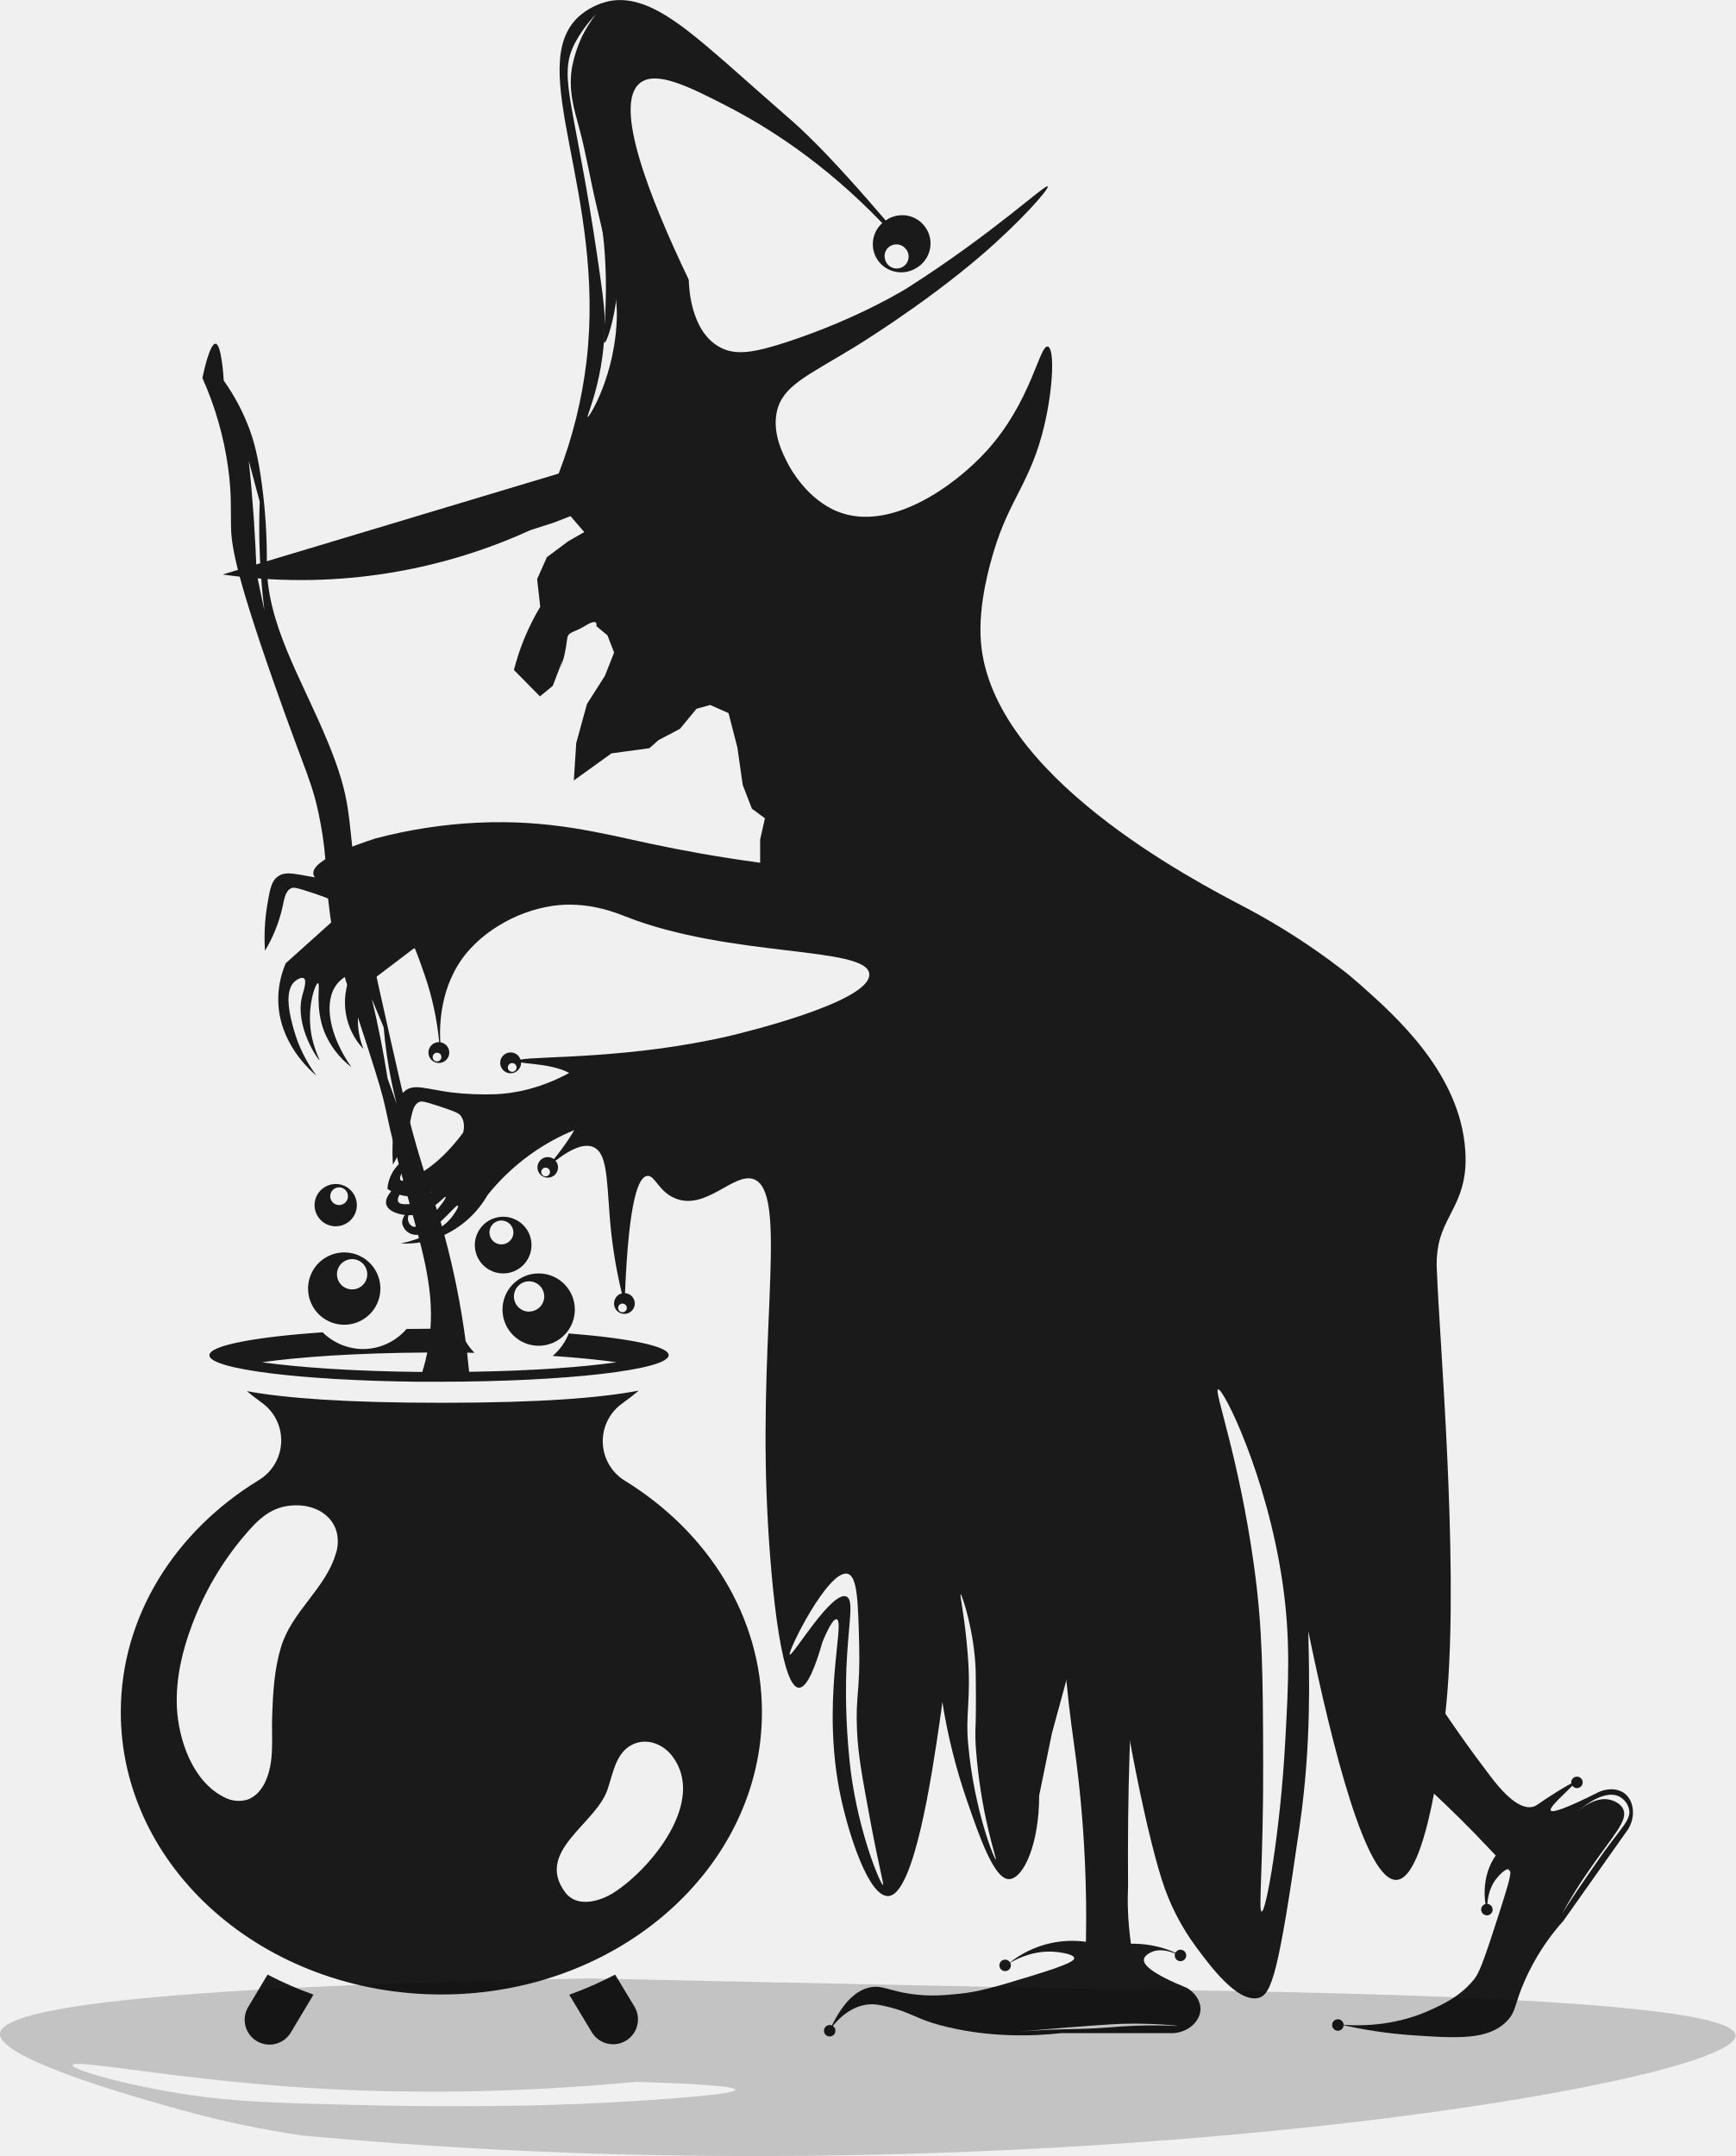
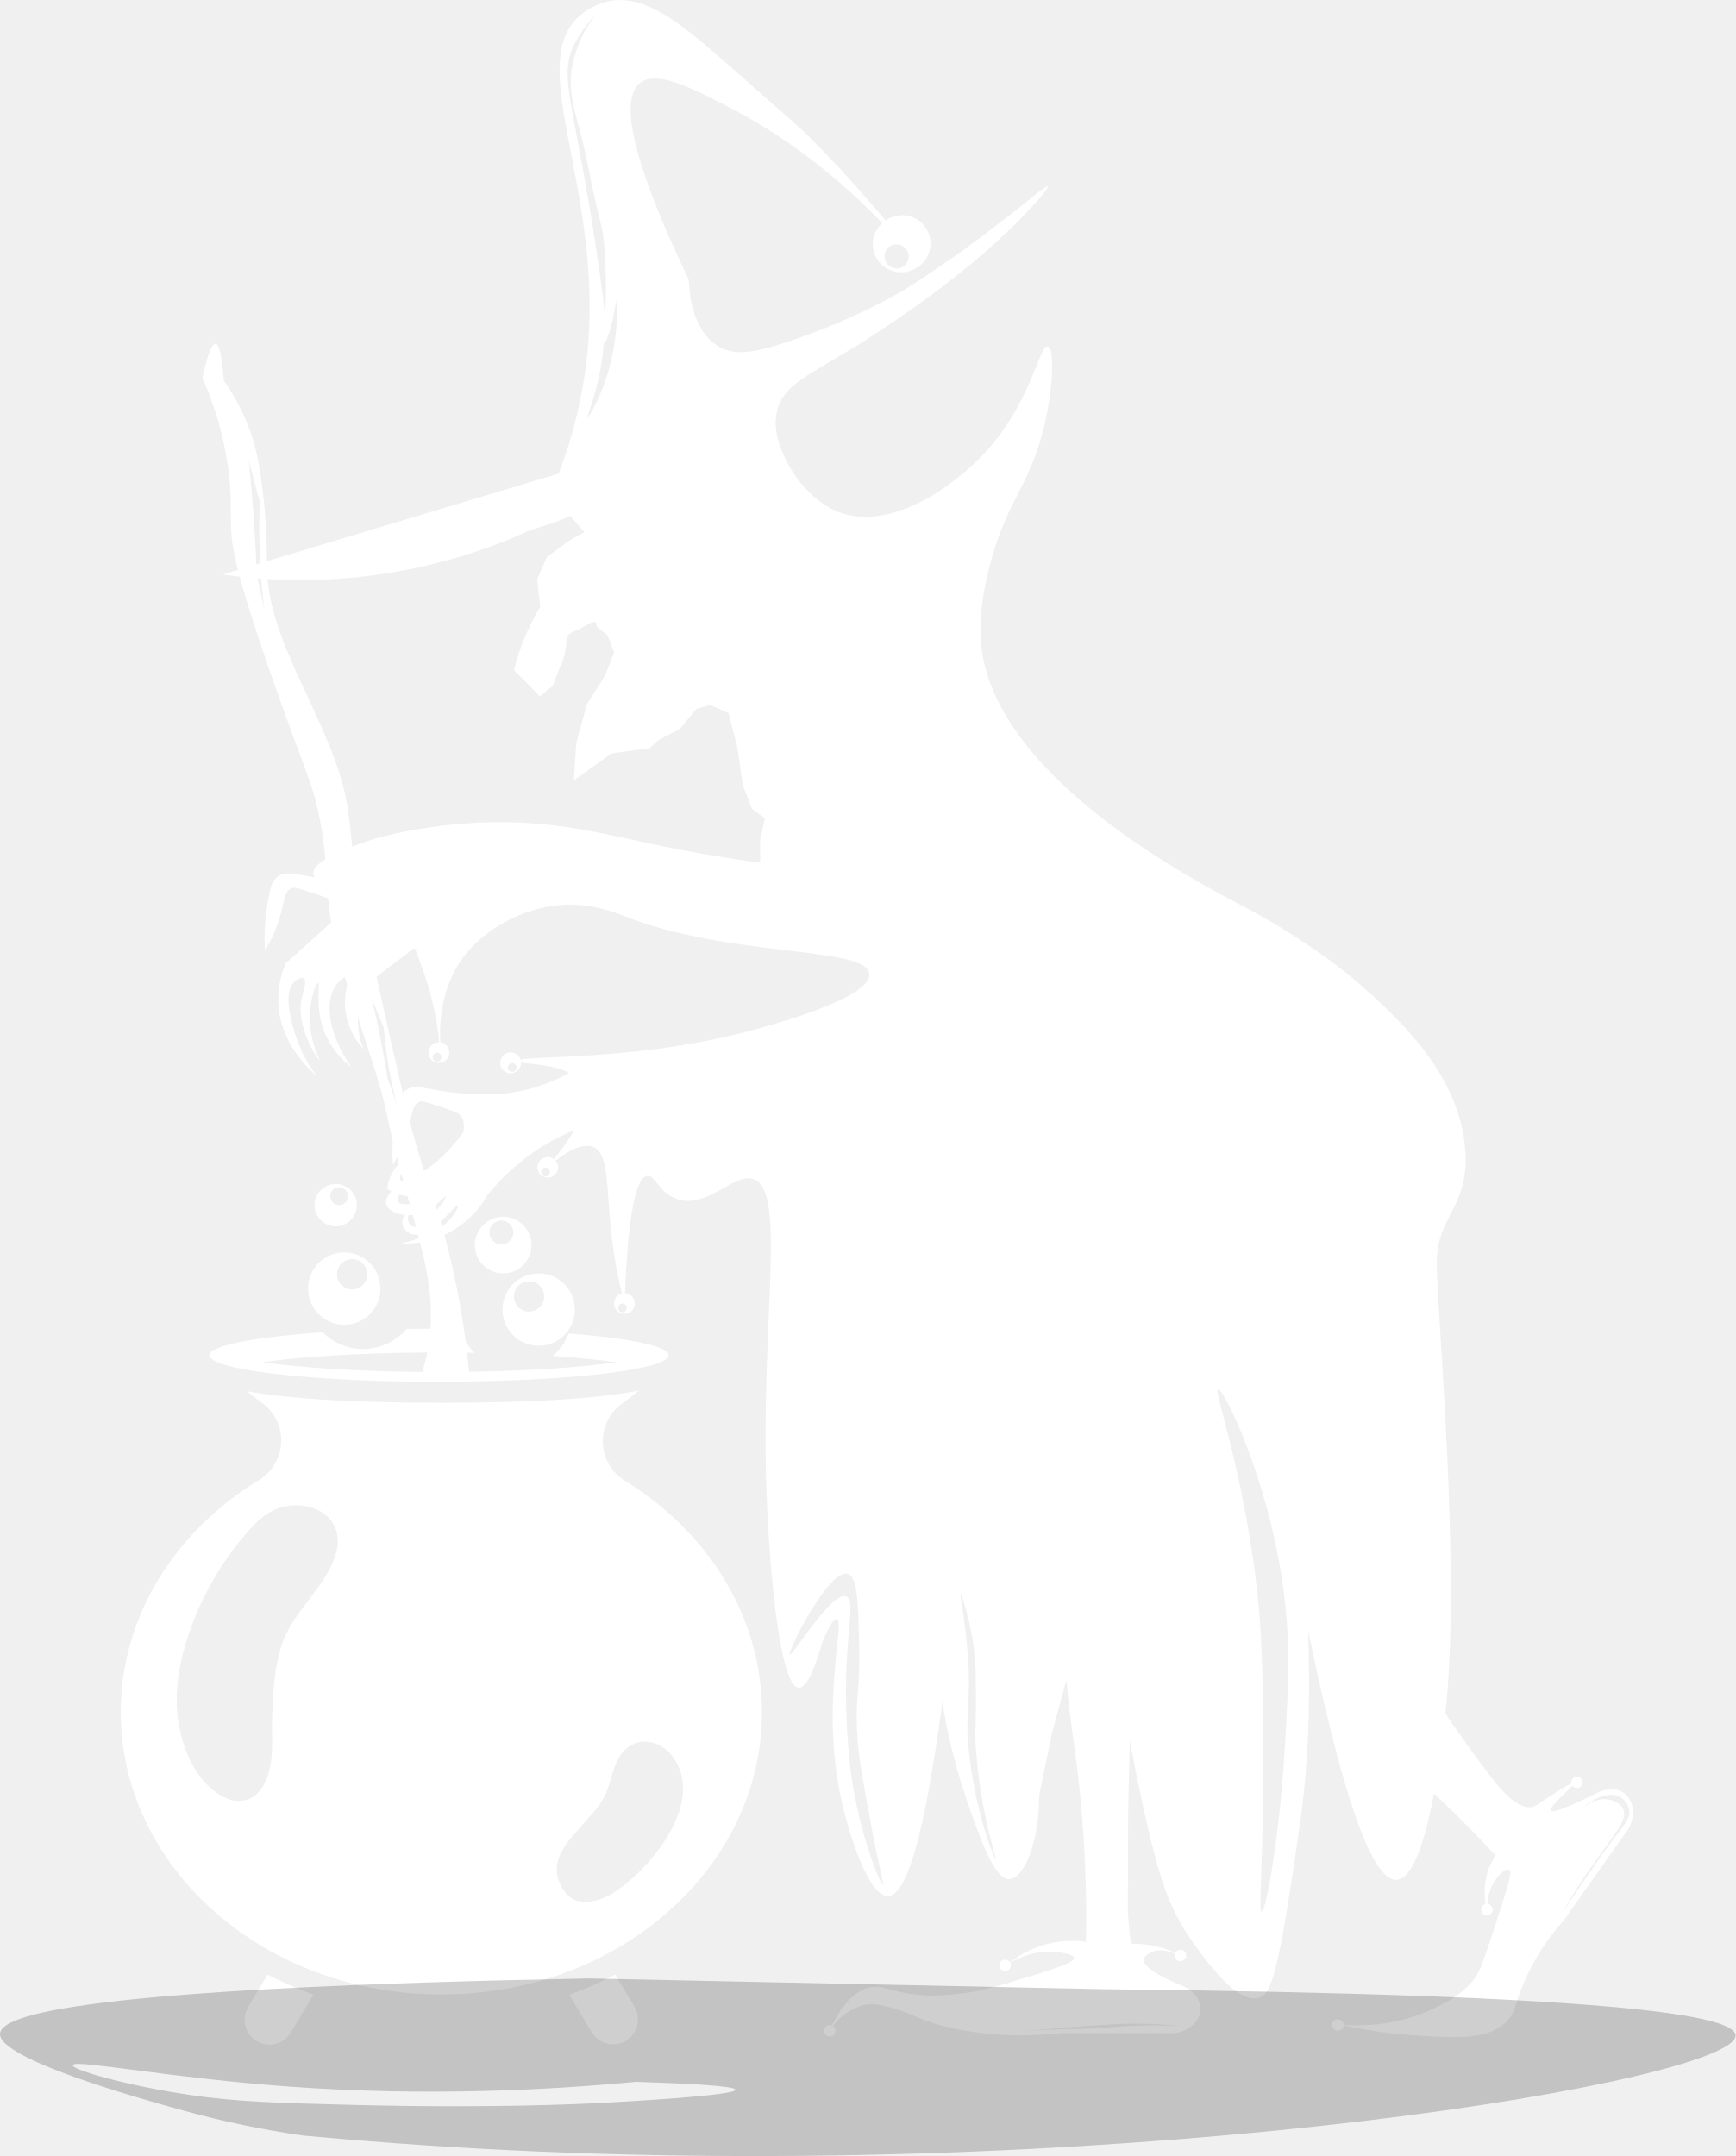
<svg xmlns="http://www.w3.org/2000/svg" id="Layer_1" data-name="Layer 1" viewBox="0 0 726.44 902.44">
  <defs>
-     <style>.cls-1{fill:#1a1a1a;}.cls-2{opacity:0.19;}</style>
+     <style>.cls-1{fill:#fff;}.cls-2{opacity:0.19;}</style>
  </defs>
  <path class="cls-1" d="M344.75,388.3c-14.38,8.44-26.6,10-33,10.31a121.49,121.49,0,0,1-18.85-.75c-10.64-1.39-15.43-3.7-19.27-.75-2.49,1.91-3.09,5.13-4.18,11.49a83.38,83.38,0,0,0-1,19.45A62,62,0,0,0,275.73,410c.78-3.52,1.17-6.91,3.66-8.09,1-.46,1.93-.42,9.38,2.07,6.35,2.12,7.41,2.67,8.27,3.94,1.59,2.35,1.18,5.27.85,6.74l-20.74,18.61A38.14,38.14,0,0,0,274,448.71c.16,17.92,13.42,29.5,16,31.63a58.44,58.44,0,0,1-9.4-18.94c-1.41-5-4.57-16.2.3-20.49,1.05-.93,2.92-1.92,3.82-1.32,1.38.93-.13,5.18-.69,7.35-3.33,12.76,6.83,27,7.18,26.88s-4-7.2-3.95-17.77c0-7.93,2.48-14.54,3.4-14.43,1.11.14-1.46,10.06,2.67,20.49a35.76,35.76,0,0,0,11.28,14.67c-9.53-13.65-11.82-27.75-5.85-35a14.05,14.05,0,0,1,5.82-4.1,28.43,28.43,0,0,0,5.13,31.56,31.48,31.48,0,0,1,1.7-27.48l18.86-14.33,13.44-7.81L382.29,406l-15.81-24.77Z" transform="translate(-157.53 -30.1)" />
  <path class="cls-1" d="M398.29,477.79c-14.38,8.45-26.6,10-33,10.31a120,120,0,0,1-18.84-.75c-10.65-1.39-15.43-3.69-19.28-.74-2.49,1.9-3.09,5.12-4.18,11.49a83.38,83.38,0,0,0-1,19.45,62,62,0,0,0,7.27-18.07c.79-3.52,1.18-6.91,3.67-8.09,1-.47,1.92-.42,9.38,2.07,6.34,2.12,7.41,2.67,8.26,3.93,1.59,2.36,1.18,5.28.85,6.75-8.64,11.59-16.19,16.41-20.74,18.61-1.33.64-4.7,2.24-5.51,1.28-1.06-1.25,2.38-6.63,5.24-9.85.73-.82,1.12-1.17,1-1.26-.26-.34-6.46,2.38-9.68,8.05a16.52,16.52,0,0,0-2.06,6.73,17.87,17.87,0,0,0,7.44,3,19.18,19.18,0,0,0,7.2-.33c2.62-.63,3.71-1.5,3.82-1.32.25.41-4.68,5.25-10.6,5.1-1.32,0-2.69-.06-3.25-.94-1.83-2.89,7.67-11,7.13-11.63s-13.85,7.24-12.16,12.78c.91,3,5.91,4.4,9.54,4.41,8.88,0,14.73-8.26,15.28-7.69.72.74-10,14.24-14,12.31a3.69,3.69,0,0,1-1.64-2.11c-.74-2.4,1.41-4.71,1.16-4.88s-4.2,2.68-3.68,6a6,6,0,0,0,4.2,4.34c7.66,2.29,18.1-12.92,19.12-12,.44.38-1.34,3.44-3.41,5.78-1,1.16-3.05,3.19-7.86,5.63a51.12,51.12,0,0,1-12.74,4.45,39.62,39.62,0,0,0,17-3,40.82,40.82,0,0,0,19.42-17.34,91.9,91.9,0,0,1,17-16.3c22-16.19,45.72-18.28,57-18.46L420,470.73Z" transform="translate(-157.53 -30.1)" />
  <path class="cls-1" d="M419.94,276" transform="translate(-157.53 -30.1)" />
  <path class="cls-1" d="M410.5,173.58c1.28.2,7.21-18.16,6-40.29-.68-12.14-3.31-21.31-6.7-33.29-5.18-18.3-12.24-35.17-13.2-34.9-.74.22,2.79,10.57,7.27,31.18,3.8,17.45,6,27.49,6.84,40.55C412.19,159.6,409.4,173.41,410.5,173.58Z" transform="translate(-157.53 -30.1)" />
  <circle class="cls-1" cx="347.29" cy="850.01" r="2.4" />
  <circle class="cls-1" cx="560" cy="847.61" r="2.4" />
  <circle class="cls-1" cx="660.08" cy="746.05" r="2.4" />
  <circle class="cls-1" cx="622.38" cy="799.3" r="2.4" />
  <path class="cls-1" d="M837.57,780.8c-2.76-2.14-6.9-2.28-10.61-.71-14.43,7.24-19.67,8.87-20.32,7.84-1.07-1.69,10.28-10.62,9.59-11.48-.37-.46-3.88,1.71-7.57,4-7.23,4.49-7.74,5.49-9.52,5.93-6.56,1.62-14.48-8.52-17.7-12.72-7.39-9.65-17.71-23.85-29.73-42.79l-25.82,22.7c11.58,9.1,23.92,19.63,36.58,31.73,4.33,4.14,8.45,8.24,12.42,12.31q4.36,4.57,8.72,9.14c-.29.41-.58.83-.88,1.32-6,9.9-3.13,21.32-2.82,21.33s-.58-7.18,4-13c1.31-1.67,3.58-3.88,4.88-3.94l.92,1c.2,2-1.32,7-4.62,17.28-7.4,23.07-8.62,25.66-11.21,28.64-5.31,6.15-11.13,9-16.46,11.52-14.72,7-29.08,7.41-38.66,6.63a188.7,188.7,0,0,0,29.11,4.4c19.69,1.4,32.71,2.15,40.44-5.9,4-4.13,3-6.92,7.49-17A94.79,94.79,0,0,1,812,834l25.9-36.67C842.57,791.57,841.7,784,837.57,780.8Zm-8.23,23.86c-1.09,1.49-3,4.28-6.89,9.86-6.75,9.73-11,16.49-11,16.45a192.52,192.52,0,0,1,10.74-17.34c10.43-15.29,17-21.41,14.75-26.31-1.23-2.63-4.39-3.56-5.11-3.78-6.75-2-13.7,4.69-13.71,4.67s10.12-9.45,17-6.22a8,8,0,0,1,4.3,5.41C840.28,791.48,836.94,794.33,829.34,804.66Z" transform="translate(-157.53 -30.1)" />
  <circle class="cls-1" cx="420.72" cy="822.65" r="2.4" />
  <circle class="cls-1" cx="494.12" cy="818.49" r="2.4" />
  <path class="cls-1" d="M629.71,819.33c-.13-17.85,0-36.81.67-56.81,1.09-34.24,3.29-65.28,5.93-92.57H601.93a506,506,0,0,0,3,73.51c1.45,12.84,2.65,18.86,4.15,32.6a520.78,520.78,0,0,1,3,66.82,41.94,41.94,0,0,0-14.7.55,42.38,42.38,0,0,0-17.87,8.7c4.22-2.54,11.48-5.91,20.15-5,1.24.14,7.31.8,7.5,2.58.09.93-1.41,2.44-18.21,7.55-14.29,4.36-21.61,6.56-29.86,7.37-6.15.61-12.11,1.22-20,.11C529.62,863.43,527,861,522,861.9c-4.76.85-11.05,4.6-17.14,17.88,2.22-3.09,7.7-9.77,16-10.67,2.19-.23,4.46-.06,9.78,1.35,7.84,2.07,11.12,4.77,19.57,7.1,20.6,5.67,40,4.82,51.57,3.55h44.91c7.42.52,13.1-4.55,13.33-9.78.16-3.49-2.12-7-5.54-9.08-15.29-6.24-18.49-9.86-18.13-12.07.24-1.48,2.1-2.46,2.74-2.8,5.16-2.73,11.93,1.28,12,1.07s-4.43-2.79-11.57-4.07a44.3,44.3,0,0,0-8.6-.69,128.31,128.31,0,0,1-1.26-14.16C629.53,825.92,629.57,822.51,629.71,819.33Zm20.87,58.79a205.71,205.71,0,0,0-24.21.23c-2.41.19-5.34.48-10.16.73-5.15.27-8,.26-12,.36-11.87.27-19.79,1.06-19.79,1s19-1.63,20.32-1.73c18.38-1.43,22-1.52,24.74-1.55C641.5,877,650.58,878,650.58,878.12Z" transform="translate(-157.53 -30.1)" />
  <path class="cls-1" d="M759,562.65a43.76,43.76,0,0,1,.72-11.95c3-13.29,12.48-18.82,11.14-39-2.14-32.23-28.82-56-43.87-69.36-3-2.65-5.65-4.84-8.28-6.83a285.21,285.21,0,0,0-39.14-25.18c-23.35-12.17-106.92-55.72-111.45-111.44C566.85,283,572,266,573.48,260.92c6.68-22.27,15.57-29,21.18-52.76,3.75-15.9,4.33-32.21,1.47-33-3.52-.91-6.8,23.06-25.76,43.82-13.33,14.6-40.2,33.94-62.1,25.3-12.84-5.07-19.92-18.15-20.8-19.83-2.13-4.06-6.7-12.78-4.82-21.81,2.28-11,12.54-15.07,32.29-27.09,0,0,28.83-17.54,53.08-38.35,16.75-14.37,28.86-28.21,28.06-29.08-1-1.1-22.37,19.33-58.69,42.47,0,0-19.94,12.64-50.36,22.63-14.24,4.67-21.84,5.78-28.43,2.08-12-6.73-12.69-24.92-12.77-28.11-16.74-35-31.73-73.44-20.37-82.37,6.77-5.33,20.63,1.61,36.1,9.56,17.28,8.88,40.93,23.77,65.26,49.1a11.84,11.84,0,0,0-1.77,15.68,12,12,0,0,0,15.9,3.2,11.85,11.85,0,1,0-12.65-20,.18.18,0,0,1-.07,0c-20-23.4-31.6-34.93-38.6-41.14L478.09,71.09l-17-15c-17.62-15.23-32.73-28.29-48.16-25.61a28.23,28.23,0,0,0-13,6.42c-23.24,21,11.34,74.13,3.1,144.42a194,194,0,0,1-11.66,47L250.72,270.57A231.22,231.22,0,0,0,379.53,252l9.61-3.08,7.19-2.78,5.75,6.67-6.76,3.89-8.88,6.61-4.08,9.2,1.3,11.57a98.87,98.87,0,0,0-6.73,13.45,97.31,97.31,0,0,0-4.28,13l10.89,11.05,5.37-4.42,4.32-11.29c-.5,2-.84,3.25-1.07,4.11a55.73,55.73,0,0,0,2.67-11.83c.38-3.95,2.12-2.72,7.78-6.18s4.51.17,4.51.17l4.69,3.9,2.77,7.19L410.72,313l-7.51,11.8-4.49,16.35-1,15.62,15.76-11.33,15.89-2.17,3.78-3.37,9-4.73,6.92-8.4,5.74-1.58,7.67,3.39L466.18,343l2.24,15.66,3.84,9.95,5.45,4-2,8.88v9.73c-18-2.44-33.28-5.27-45.49-7.88-21.33-4.54-42.61-10.3-72.7-8.89a206.06,206.06,0,0,0-42.78,6.59c-21.57,7-26.34,11.68-26.06,14.76.58,6.28,22,4.21,35.94,20.44,5.12,5.95,7.21,12,10.67,22a121,121,0,0,1,6.08,28.07,4.36,4.36,0,1,0,3.95,2.86,4.31,4.31,0,0,0-3.49-2.8c-.34-6-.55-23.66,11.25-37.69a55.15,55.15,0,0,1,13-11,59.94,59.94,0,0,1,22.93-8.45c14.51-2,26.29,2.9,30.5,4.55,44,17.25,100.92,12.28,101.87,24s-54.24,24.92-58.13,25.84c-41.62,9.77-80.68,8.49-87.85,10a4.31,4.31,0,0,0-1.77-2.3,4.36,4.36,0,1,0,1.31,6,4.25,4.25,0,0,0,.69-2.48c4.92.88,21.26.88,25.71,9.59,3.82,7.49-2.39,19-11.95,30.86a4.31,4.31,0,1,0,1,1.06A5,5,0,0,0,390,516c9.46-7.41,14-6.67,16.05-5.7,5.36,2.54,5.43,12,6.67,28.75a203.5,203.5,0,0,0,5.11,32.43,3.92,3.92,0,0,0-2.73,2.13,4.45,4.45,0,0,0,0,4.25,4.35,4.35,0,0,0,7,.76,4.29,4.29,0,0,0,.95-4.15,4.35,4.35,0,0,0-3.91-3.11c1.64-39.65,5.73-48.64,9.31-49.06,3.23-.38,4.57,6.38,11.56,9.34,12.91,5.46,24.52-10.85,32.9-8,14.27,4.85,2.71,59.87,5.52,132.77,1.17,30.28,5.43,79.66,13.44,80.12,3.67.22,7.31-9.94,9.94-19.2,3.35-8,5-9.69,5.92-9.48,3.78.86-6.76,34.89,1.78,74.69,3.35,15.62,11.68,41.63,19.86,41.2,10.85-.57,18.26-51.06,21.34-72,.56-3.82,1-7,1.26-9.26a243.33,243.33,0,0,0,10.3,41.27c5.18,15,11.5,33.39,17.79,32.9,6-.47,12.45-14.81,12.44-35l5.34-26.08,20.45-75c8.43,64.15,18.2,113.06,25.57,136.4a95.65,95.65,0,0,0,14.28,28c6.12,8.27,17.23,23.26,25.95,21.44,5.81-1.21,8.64-10.66,17.49-72.32,4.85-33.82,4-62.14,3.56-81.21,10.27,49.6,24.3,104.9,37,104.09,12.44-.79,19.35-55.09,21.25-78.88C767.94,680.38,760,590.15,759,562.65ZM529.05,134a5,5,0,0,1,7-.37c.3.35.6.67.91,1a5,5,0,1,1-8.93,4.15A4.91,4.91,0,0,1,529.05,134ZM403.49,204.67c-.63-.2,7.65-17.33,7.11-41.79-.11-5.25-1.11-12.09-3.11-25.78-2.18-14.92-4.32-27.09-5.78-35.13-6.22-34.19-9.11-42.54-3.83-53.27A54.94,54.94,0,0,1,407.05,36a52.25,52.25,0,0,0-6,9.56,55,55,0,0,0-4,12.22c-1.79,9.72.74,17.89,2.89,25.79,2.87,10.55,4.59,21.38,7.12,32,5.88,24.76,8.82,37.14,8.67,46.69C415.32,186.82,404.15,204.89,403.49,204.67ZM342,471.57a1.83,1.83,0,1,1-2.53-.55A1.83,1.83,0,0,1,342,471.57Zm31.47,6.33a1.83,1.83,0,1,1-.55-2.53A1.84,1.84,0,0,1,373.47,477.9Zm13.44,44.29a1.83,1.83,0,0,1-2-3.08,1.8,1.8,0,0,1,1.48-.2l-.27.32.33-.29a1.79,1.79,0,0,1,.43,3.25Zm32.71,54.38a1.83,1.83,0,1,1-2.52-.55,1.79,1.79,0,0,1,1.79-.06v0A1.76,1.76,0,0,1,419.62,576.57ZM527.11,819.05c-.82.23-10-20.86-13.51-47.73A282.24,282.24,0,0,1,511.82,728c.83-18.86,3.32-28.18,0-29.64-6.07-2.66-22.52,25.09-23.71,24.31s16.3-36.22,24.31-33.79c4,1.22,4.29,11.62,4.74,29.64.48,19.26-1.59,21.13-.9,36.09.47,10.23,2.2,19.49,5.64,38S527.6,818.92,527.11,819.05Zm47.26-10.57c-.53.14-9.08-20.46-11.59-48.33-1.2-13.26,1.29-18.38-.15-37.28-1.2-15.64-3.48-25.39-3-25.48s5.8,15.57,6.3,32.16c.1,3.14.15,16.35,0,21.49a85.35,85.35,0,0,0,0,9.63C567.84,789.24,574.87,808.35,574.37,808.48Zm121.11-49.26c-2,37.08-8,71.44-9.88,71-1.42-.37.81-21.4.66-63.06-.12-35.29-.19-55.58-3.86-81.84-6.38-45.78-16.93-73.25-15-73.68,2.23-.49,20.28,35.88,26.88,80.34C697.9,716.35,696.82,734.94,695.48,759.22Z" transform="translate(-157.53 -30.1)" />
  <path class="cls-1" d="M395.61,588.24a24.2,24.2,0,0,1-6.74,9.42c10.67.72,19.65,1.63,26.74,2.64-13.84,2-34.91,3.6-61.72,4q-.34-3.74-.84-8l3.09.05a24.46,24.46,0,0,1-3.69-4.82,342.75,342.75,0,0,0-8.72-43.76c-4.26-15.89-5.77-16.93-11.86-37.94-4.14-14.26-8.08-32-16-67.55-6.08-27.33-8.75-41.17-9.62-47.38-3.27-23.42-1.46-29.87-11.47-54.16-11-26.72-25.91-49.69-25.56-75.39a231.46,231.46,0,0,0-2.07-32.48c-1.57-11.79-3.32-18-5.15-23a87.35,87.35,0,0,0-10.81-20.46c-.11-1.92-1-15.34-3.44-15.45s-5.07,12.33-5.5,14.35A137.9,137.9,0,0,1,253,225.76c1.49,10.76,1.09,17.06,1.21,24.06.13,7.66,1,17.83,18,66.16,13.6,38.79,16.21,41.37,19.35,58,3.33,17.6,1.73,21.78,4.19,39.55,2.52,18.27,8.76,32.57,18.82,64.82,6.48,20.75,2.6,12.94,13.13,51,6.19,22.38,11.37,39,10,56.92-3.36,0-6.7.05-10,.1a24.1,24.1,0,0,1-18.26,8.4h0a24.18,24.18,0,0,1-16.85-7c-28.37,1.94-47.41,5.51-47.41,9.6,0,5.81,38.47,10.58,87.53,11.09l0,0,.8,0c2.58,0,5.17,0,7.8,0,53.08,0,96.11-5,96.11-11.13C437.48,593.61,420.89,590.24,395.61,588.24ZM264.92,270.11q-.36-11.36-1.18-23.42-.86-12.25-2.08-23.71l4.58,17.13c-.2,5.39-.26,11-.13,16.95a284,284,0,0,0,2.07,28.46Zm54.85,211.41q-1.26-8-2.94-16.54t-3.63-16.66l4.91,11.75c.33,3.86.78,7.89,1.4,12.07a192.39,192.39,0,0,0,4.05,20Q321.67,486.84,319.77,481.52Zm16,117.52c-.48,2-1,3.76-1.49,5.32-29.37-.25-52.34-2-67.1-4.06,15.11-2.14,38.83-3.9,69.21-4.08C336.14,597.16,336,598.09,335.72,599Z" transform="translate(-157.53 -30.1)" />
  <path class="cls-1" d="M305.47,529.72A8.85,8.85,0,1,0,302.81,542,8.85,8.85,0,0,0,305.47,529.72Zm-4,4.2a3.71,3.71,0,1,1,1.12-5.12A3.7,3.7,0,0,1,301.49,533.92Z" transform="translate(-157.53 -30.1)" />
  <path class="cls-1" d="M373.81,540.84a11.86,11.86,0,1,0,4.75,16.09A11.86,11.86,0,0,0,373.81,540.84Zm-2,7.5a5,5,0,1,1-2-6.75A5,5,0,0,1,371.85,548.34Z" transform="translate(-157.53 -30.1)" />
  <path class="cls-1" d="M315.26,562.9a15.14,15.14,0,1,0-7.07,20.2A15.13,15.13,0,0,0,315.26,562.9Zm-7.62,6.3a6.34,6.34,0,1,1,3-8.46A6.34,6.34,0,0,1,307.64,569.2Z" transform="translate(-157.53 -30.1)" />
  <path class="cls-1" d="M383,563.12a15.14,15.14,0,1,0,15.14,15.13A15.13,15.13,0,0,0,383,563.12Zm-4,16a6.35,6.35,0,1,1,6.34-6.34A6.34,6.34,0,0,1,379,579.07Z" transform="translate(-157.53 -30.1)" />
  <path class="cls-1" d="M269.53,856.61l-8,13.38a10.4,10.4,0,1,0,17.82,10.72L288.73,865A151.56,151.56,0,0,1,269.53,856.61Z" transform="translate(-157.53 -30.1)" />
  <path class="cls-1" d="M415,856.61a151.56,151.56,0,0,1-19.2,8.42l9.43,15.68A10.4,10.4,0,0,0,423.09,870Z" transform="translate(-157.53 -30.1)" />
  <path class="cls-1" d="M419.14,649.92A19.4,19.4,0,0,1,418,617.53c2.4-1.71,4.69-3.51,6.92-5.37-15.53,3-40.93,5.11-82.66,5.11-40.58,0-65.75-2-81.38-4.87,2,1.67,4.08,3.28,6.22,4.82a19.4,19.4,0,0,1-1.2,32.39c-34.93,21.33-57.81,56.88-57.81,97.15,0,65.26,60.07,118.17,134.17,118.17S476.46,812,476.46,746.76C476.46,706.68,453.79,671.28,419.14,649.92Zm-121,30.3c-4.17,14.72-18.43,24.19-23,39.34-2.82,9.35-3.34,19.08-3.69,28.78-.34,9.06,1.12,19.4-3,27.82-1.54,3.19-4,6.09-7.4,7.23a12.78,12.78,0,0,1-9.62-1c-13.28-6.53-19.22-24.08-19.87-37.83C231.07,732.79,233.8,721,238,710a125.84,125.84,0,0,1,21.39-36.63c6.15-7.28,11.68-13,21.68-13.19,8.43-.18,15.38,4.07,17.33,11A16.62,16.62,0,0,1,298.18,680.22Zm116.43,142c-5.91,3.8-15.58,6.59-20.51-.09-12.62-17.08,12.65-28.41,17.68-42.76,2.43-6.92,3.51-16.2,11.22-19.37,5.87-2.41,12.35.34,16,5.21C453.36,784.26,429.74,812.44,414.61,822.18Z" transform="translate(-157.53 -30.1)" />
  <path class="cls-2" d="M619.46,862.73,404,858.22C209,861.89,158,871.64,157.53,881.38c-.56,10.81,60.79,27.73,76.82,32.15A397.69,397.69,0,0,0,284.54,924c21.77,2,51.19,4.39,86,6.1C638.37,943.2,885,900.54,884,882,883.5,873.5,831.35,864.94,619.46,862.73ZM411,910.22c-10.69.57-48.12,2.42-106.58.91-31.74-.82-48-1.29-67.12-4.1-27.89-4.09-51.5-11.13-49.21-12.73,2.78-1.94,41.19,5.61,90.59,9.2,57.6,4.19,108.59,1.44,145-2,19.42.61,41.49,1.62,41.69,3.29C465.67,907.29,417.56,909.87,411,910.22Z" transform="translate(-157.53 -30.1)" />
</svg>
